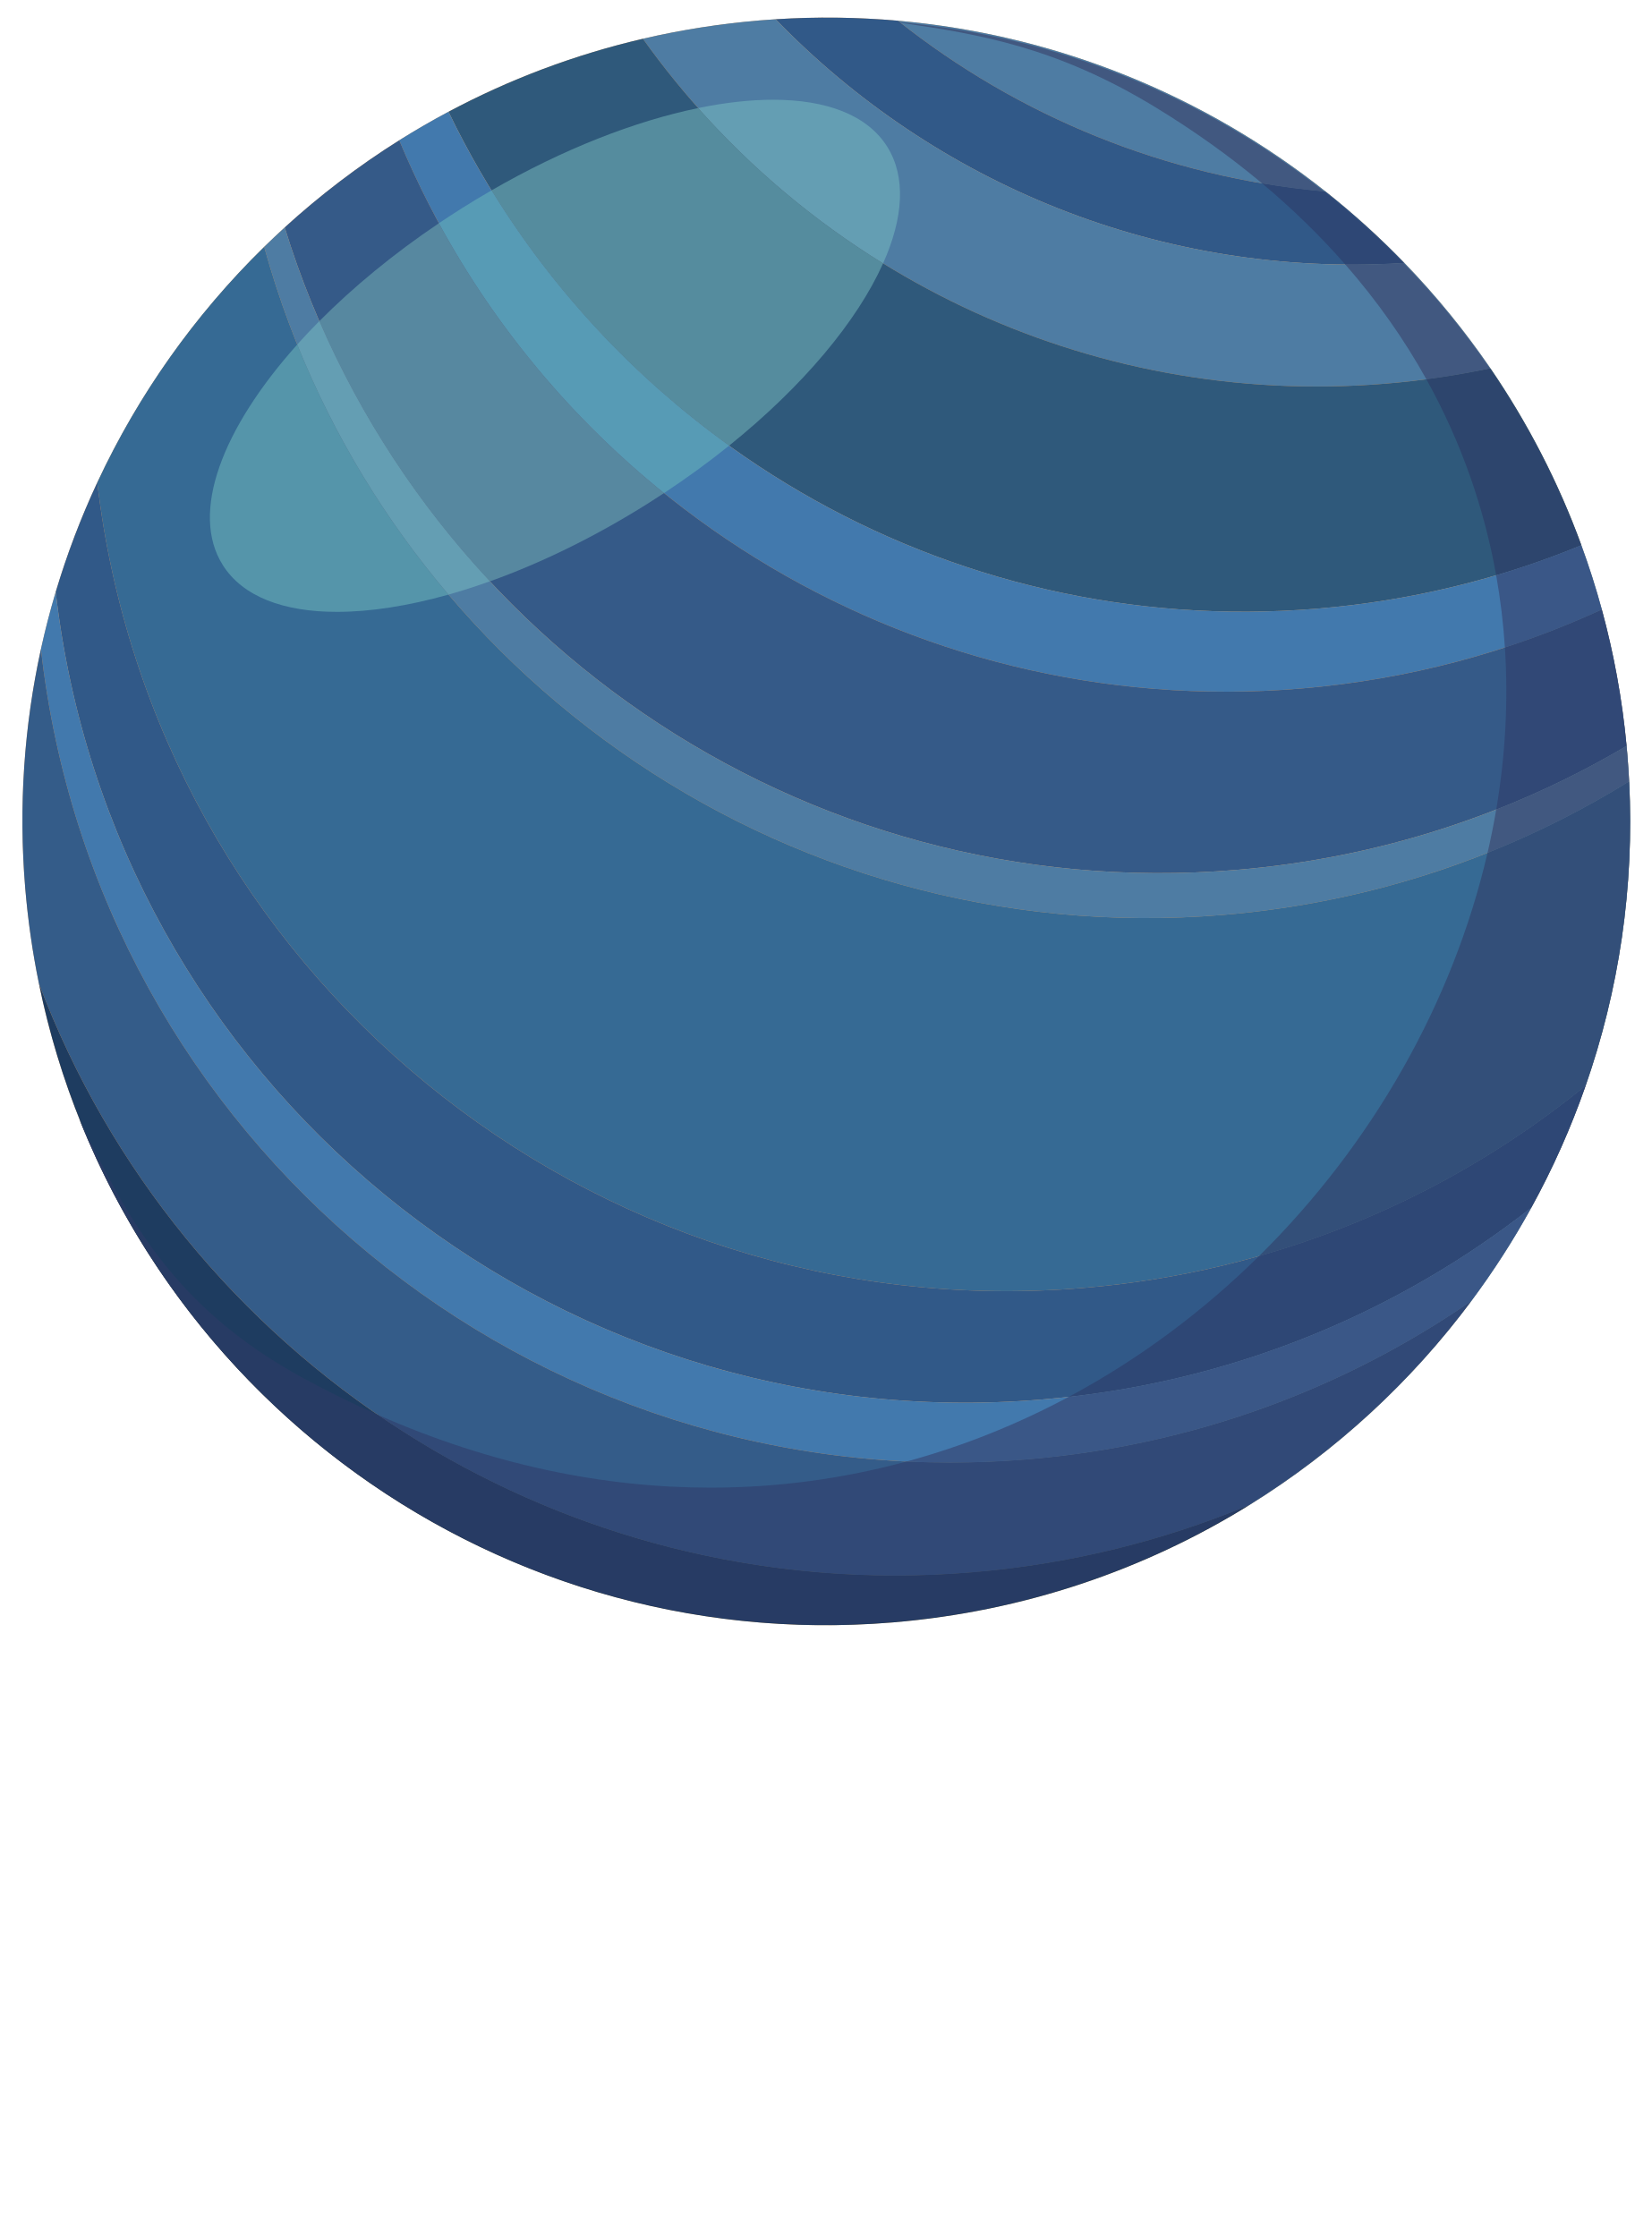
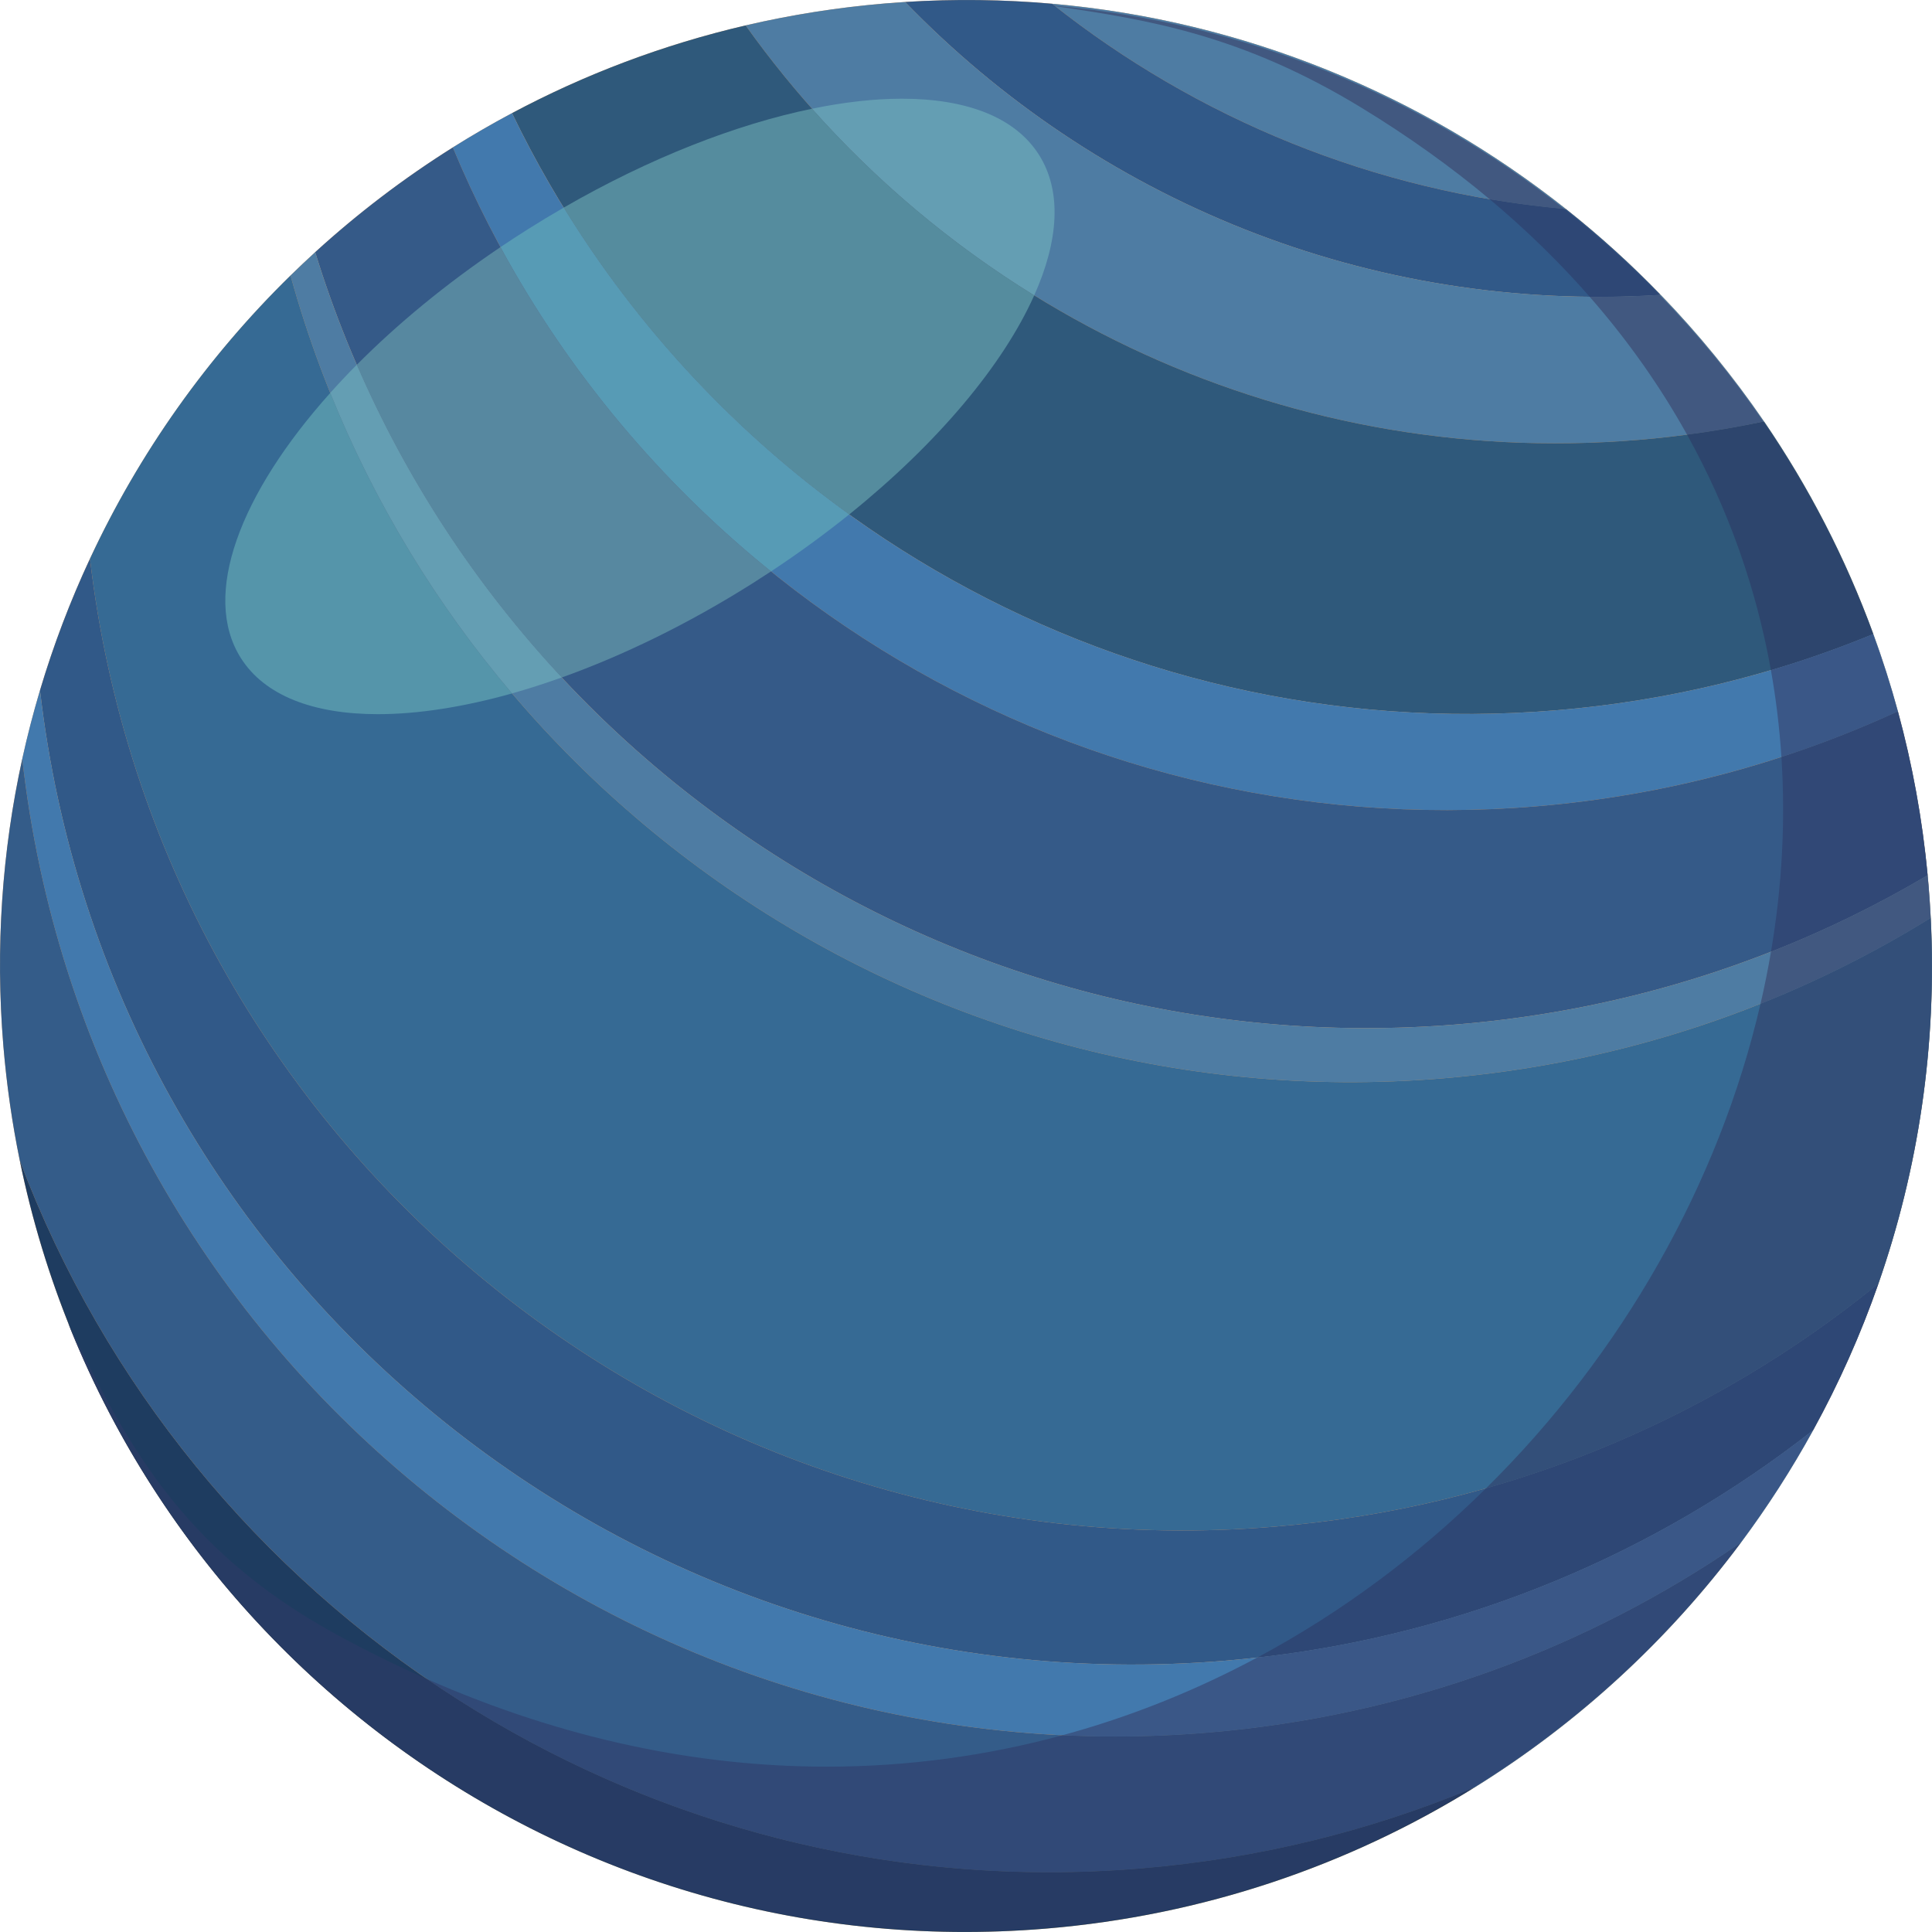
- <svg xmlns="http://www.w3.org/2000/svg" width="62" height="84" viewBox="0 0 62 84" fill="none">
-   <path fill-rule="evenodd" clip-rule="evenodd" d="M28.517 0.767C45.128 -0.617 59.716 11.725 61.102 28.336C62.487 44.947 50.144 59.536 33.533 60.921C16.923 62.306 2.334 49.963 0.948 33.353C-0.437 16.742 11.905 2.153 28.517 0.767Z" fill="#D8A36E" />
-   <path fill-rule="evenodd" clip-rule="evenodd" d="M49.773 7.194C45.256 3.61 39.709 1.308 33.714 0.778C38.233 4.362 43.78 6.664 49.773 7.194Z" fill="#4E7CA3" />
-   <path fill-rule="evenodd" clip-rule="evenodd" d="M49.773 7.194C43.78 6.664 38.233 4.362 33.714 0.778C32.209 0.646 30.675 0.624 29.122 0.723C35.068 6.872 43.568 10.456 52.73 9.874C51.805 8.916 50.816 8.021 49.773 7.194Z" fill="#315988" />
-   <path fill-rule="evenodd" clip-rule="evenodd" d="M52.731 9.874C43.569 10.456 35.069 6.872 29.123 0.723C28.921 0.736 28.719 0.75 28.517 0.767C27.02 0.892 25.559 1.124 24.139 1.455C30.297 10.089 40.718 15.349 52.054 14.404C53.384 14.293 54.687 14.1 55.96 13.83C54.993 12.419 53.913 11.096 52.731 9.874Z" fill="#4E7CA3" />
-   <path fill-rule="evenodd" clip-rule="evenodd" d="M52.054 14.404C40.718 15.349 30.297 10.089 24.139 1.455C21.554 2.057 19.108 2.987 16.84 4.196C22.63 16.215 35.395 24.028 49.483 22.853C52.977 22.562 56.298 21.739 59.375 20.471C58.509 18.097 57.355 15.871 55.961 13.83C54.686 14.1 53.384 14.293 52.054 14.404Z" fill="#2F597B" />
-   <path fill-rule="evenodd" clip-rule="evenodd" d="M49.482 22.853C35.394 24.028 22.629 16.215 16.839 4.196C16.208 4.532 15.591 4.89 14.989 5.268C20.452 18.394 33.916 27.099 48.846 25.855C52.872 25.519 56.674 24.487 60.143 22.887C59.919 22.066 59.664 21.26 59.373 20.471C56.298 21.739 52.977 22.562 49.482 22.853Z" fill="#4279AD" />
-   <path fill-rule="evenodd" clip-rule="evenodd" d="M48.847 25.855C33.916 27.099 20.452 18.394 14.99 5.268C13.456 6.232 12.017 7.329 10.689 8.541C15.345 23.653 30.021 34.033 46.427 32.665C51.779 32.218 56.74 30.57 61.072 28.007C60.907 26.248 60.593 24.537 60.144 22.887C56.675 24.487 52.873 25.519 48.847 25.855Z" fill="#355A88" />
-   <path fill-rule="evenodd" clip-rule="evenodd" d="M46.427 32.665C30.021 34.033 15.345 23.653 10.689 8.541C10.428 8.779 10.172 9.022 9.919 9.269C14.238 24.901 29.186 35.751 45.938 34.354C51.532 33.888 56.703 32.108 61.169 29.342C61.152 29.008 61.129 28.672 61.102 28.336C61.092 28.226 61.083 28.117 61.072 28.007C56.74 30.57 51.778 32.218 46.427 32.665Z" fill="#4E7CA3" />
-   <path fill-rule="evenodd" clip-rule="evenodd" d="M45.938 34.354C29.186 35.751 14.239 24.901 9.919 9.269C7.324 11.809 5.194 14.808 3.652 18.119C5.811 36.454 22.14 49.908 40.68 48.362C47.861 47.764 54.342 45 59.535 40.767C60.78 37.195 61.369 33.334 61.169 29.342C56.702 32.108 51.531 33.888 45.938 34.354Z" fill="#366A94" />
-   <path fill-rule="evenodd" clip-rule="evenodd" d="M40.68 48.362C22.14 49.908 5.811 36.454 3.652 18.119C3.035 19.442 2.512 20.816 2.091 22.23C4.212 40.605 20.562 54.099 39.127 52.551C46.087 51.971 52.389 49.357 57.498 45.344C58.3 43.885 58.982 42.354 59.535 40.767C54.342 45 47.86 47.764 40.68 48.362Z" fill="#315988" />
-   <path fill-rule="evenodd" clip-rule="evenodd" d="M39.127 52.551C20.561 54.099 4.212 40.605 2.091 22.23C1.881 22.934 1.695 23.648 1.537 24.371C3.607 42.8 19.984 56.351 38.587 54.799C44.786 54.283 50.464 52.152 55.242 48.856C56.072 47.74 56.827 46.567 57.498 45.344C52.389 49.357 46.087 51.971 39.127 52.551Z" fill="#4279AD" />
-   <path fill-rule="evenodd" clip-rule="evenodd" d="M38.587 54.799C19.985 56.351 3.608 42.8 1.537 24.371C0.907 27.246 0.69 30.265 0.947 33.353C1.05 34.569 1.221 35.763 1.461 36.93C6.752 50.942 20.842 60.349 36.51 59.042C40.186 58.736 43.68 57.862 46.91 56.514C50.157 54.5 52.981 51.893 55.242 48.856C50.464 52.152 44.786 54.283 38.587 54.799Z" fill="#345C89" />
-   <path fill-rule="evenodd" clip-rule="evenodd" d="M36.51 59.042C20.842 60.349 6.752 50.942 1.461 36.93C4.481 51.697 18.139 62.205 33.532 60.921C38.446 60.511 42.987 58.946 46.91 56.514C43.68 57.862 40.185 58.736 36.51 59.042Z" fill="#1E3C60" />
-   <path fill-rule="evenodd" clip-rule="evenodd" d="M33.605 59.164C26.457 59.161 19.743 56.947 14.179 53.124C14.181 53.124 14.179 53.124 14.181 53.124C19.745 56.947 26.459 59.162 33.605 59.164ZM36.464 59.046C36.48 59.045 36.494 59.044 36.51 59.042C36.494 59.044 36.479 59.045 36.464 59.046Z" fill="#705F5D" />
-   <path fill-rule="evenodd" clip-rule="evenodd" d="M49.715 7.188C48.931 7.117 48.155 7.016 47.387 6.886C46.185 5.88 44.855 4.926 43.391 4.033C39.655 1.754 36.722 1.278 33.811 0.854C33.804 0.849 33.797 0.843 33.79 0.837C39.728 1.374 45.226 3.651 49.715 7.188Z" fill="#415880" />
-   <path fill-rule="evenodd" clip-rule="evenodd" d="M50.796 9.935C50.794 9.935 50.792 9.935 50.789 9.935C50.697 9.935 50.604 9.935 50.512 9.934C49.586 8.876 48.546 7.857 47.387 6.886C48.155 7.016 48.931 7.117 49.715 7.188C50.767 8.017 51.764 8.915 52.697 9.876C52.06 9.915 51.426 9.935 50.796 9.935ZM33.81 0.854C33.724 0.842 33.637 0.829 33.55 0.817C33.629 0.823 33.709 0.83 33.788 0.837C33.797 0.843 33.804 0.849 33.81 0.854Z" fill="#2E4775" />
-   <path fill-rule="evenodd" clip-rule="evenodd" d="M53.555 14.243C52.726 12.751 51.716 11.31 50.512 9.934C50.605 9.935 50.698 9.935 50.789 9.935C50.792 9.935 50.794 9.935 50.796 9.935C51.426 9.935 52.06 9.915 52.696 9.875C53.884 11.097 54.969 12.42 55.939 13.834C55.155 14 54.36 14.137 53.555 14.243Z" fill="#415880" />
-   <path fill-rule="evenodd" clip-rule="evenodd" d="M56.175 21.601C55.724 19.08 54.864 16.599 53.555 14.243C54.361 14.137 55.156 14 55.94 13.835C57.34 15.874 58.497 18.101 59.367 20.474C58.33 20.901 57.265 21.278 56.175 21.601Z" fill="#2D456D" />
-   <path fill-rule="evenodd" clip-rule="evenodd" d="M56.503 24.314C56.443 23.405 56.336 22.502 56.175 21.602C57.265 21.279 58.33 20.902 59.366 20.475C59.655 21.264 59.914 22.07 60.138 22.891C58.963 23.431 57.75 23.908 56.503 24.314Z" fill="#3A5787" />
-   <path fill-rule="evenodd" clip-rule="evenodd" d="M56.177 30.4C56.519 28.385 56.635 26.344 56.503 24.314C57.75 23.908 58.963 23.431 60.138 22.891C60.589 24.541 60.904 26.25 61.07 28.009C59.517 28.928 57.882 29.729 56.177 30.4Z" fill="#314876" />
-   <path fill-rule="evenodd" clip-rule="evenodd" d="M55.851 32.024C55.976 31.485 56.084 30.944 56.177 30.4C57.882 29.729 59.517 28.928 61.069 28.008C61.081 28.123 61.091 28.237 61.1 28.351C61.127 28.683 61.149 29.014 61.166 29.343C59.488 30.382 57.713 31.281 55.851 32.024Z" fill="#415880" />
-   <path fill-rule="evenodd" clip-rule="evenodd" d="M47.274 47.164C51.517 42.976 54.55 37.645 55.85 32.024C57.712 31.281 59.488 30.382 61.166 29.343C61.368 33.337 60.779 37.196 59.531 40.769C55.985 43.66 51.837 45.865 47.274 47.164Z" fill="#334F79" />
-   <path fill-rule="evenodd" clip-rule="evenodd" d="M40.125 52.453C42.765 51.04 45.169 49.243 47.274 47.164C51.837 45.865 55.985 43.66 59.532 40.769C58.977 42.358 58.292 43.891 57.487 45.352C52.625 49.168 46.685 51.717 40.125 52.453Z" fill="#2E4775" />
-   <path fill-rule="evenodd" clip-rule="evenodd" d="M35.688 54.92C35.686 54.92 35.685 54.92 35.682 54.92C35.131 54.92 34.582 54.907 34.036 54.881C36.172 54.301 38.21 53.478 40.124 52.453C46.684 51.717 52.624 49.168 57.486 45.352C56.812 46.578 56.054 47.753 55.22 48.87C50.446 52.158 44.775 54.283 38.585 54.799C37.614 54.88 36.646 54.92 35.688 54.92Z" fill="#3A5787" />
-   <path fill-rule="evenodd" clip-rule="evenodd" d="M33.611 59.164C33.609 59.164 33.607 59.164 33.605 59.164C26.459 59.161 19.745 56.947 14.181 53.124C18.475 55.016 22.683 55.862 26.677 55.862C29.227 55.862 31.691 55.517 34.036 54.881C34.582 54.907 35.131 54.92 35.682 54.92C35.685 54.92 35.686 54.92 35.688 54.92C36.646 54.92 37.614 54.88 38.586 54.799C44.776 54.283 50.446 52.158 55.221 48.87C52.94 51.924 50.087 54.543 46.806 56.557C43.604 57.88 40.146 58.739 36.509 59.042C36.493 59.044 36.479 59.045 36.463 59.046C35.506 59.125 34.555 59.164 33.611 59.164Z" fill="#314977" />
-   <path fill-rule="evenodd" clip-rule="evenodd" d="M5.448 46.881C4.486 45.351 3.655 43.724 2.976 42.018C2.981 42.028 2.986 42.039 2.992 42.049C3.669 43.745 4.492 45.359 5.448 46.881Z" fill="#02113B" />
-   <path fill-rule="evenodd" clip-rule="evenodd" d="M5.878 47.542C5.731 47.324 5.589 47.104 5.448 46.881C4.492 45.359 3.669 43.745 2.992 42.049V42.051C3.769 43.994 4.738 45.831 5.878 47.542Z" fill="#705F5D" />
-   <path fill-rule="evenodd" clip-rule="evenodd" d="M30.983 61.005C20.637 61.005 11.327 55.722 5.878 47.542C4.738 45.831 3.769 43.994 2.992 42.051C4.695 45.549 6.407 49.044 11.397 51.755C12.327 52.261 13.256 52.717 14.179 53.124C19.743 56.947 26.456 59.162 33.605 59.164C33.607 59.164 33.609 59.164 33.611 59.164H33.612C34.555 59.164 35.506 59.125 36.464 59.046C36.48 59.045 36.494 59.044 36.51 59.042C40.147 58.739 43.605 57.88 46.807 56.557C42.908 58.951 38.402 60.492 33.529 60.898C32.674 60.969 31.826 61.005 30.983 61.005Z" fill="#273B64" />
-   <path fill-rule="evenodd" clip-rule="evenodd" d="M18.392 21.83C15.744 18.993 13.564 15.696 11.989 12.06C13.563 15.696 15.743 18.992 18.392 21.83ZM24.932 18.515C21.5 15.746 18.614 12.31 16.479 8.382C18.612 12.31 21.5 15.746 24.932 18.515ZM27.374 16.736C23.814 14.175 20.77 10.92 18.453 7.149C20.77 10.92 23.814 14.175 27.375 16.735L27.374 16.736Z" fill="#AAB394" />
-   <path fill-rule="evenodd" clip-rule="evenodd" d="M33.156 9.89C30.572 8.295 28.23 6.328 26.214 4.058C27.22 3.851 28.164 3.745 29.023 3.745C31.025 3.745 32.56 4.316 33.309 5.505C34.024 6.641 33.922 8.181 33.156 9.89Z" fill="#649EB3" />
-   <path fill-rule="evenodd" clip-rule="evenodd" d="M27.375 16.735C23.814 14.175 20.77 10.92 18.453 7.149C21.154 5.59 23.851 4.544 26.214 4.058C28.231 6.328 30.571 8.295 33.156 9.89C32.186 12.059 30.152 14.5 27.375 16.735Z" fill="#558C9E" />
-   <path fill-rule="evenodd" clip-rule="evenodd" d="M24.932 18.515C21.5 15.746 18.613 12.31 16.479 8.382C16.763 8.191 17.051 8.003 17.346 7.817C17.714 7.585 18.084 7.362 18.453 7.149C20.77 10.92 23.814 14.175 27.374 16.736C26.613 17.347 25.798 17.944 24.932 18.515Z" fill="#579BB5" />
-   <path fill-rule="evenodd" clip-rule="evenodd" d="M18.392 21.83C15.744 18.993 13.564 15.696 11.989 12.06C13.251 10.789 14.765 9.537 16.479 8.382C18.614 12.31 21.501 15.746 24.932 18.515C24.733 18.646 24.532 18.776 24.328 18.905C22.326 20.165 20.303 21.147 18.392 21.83Z" fill="#5788A0" />
-   <path fill-rule="evenodd" clip-rule="evenodd" d="M16.84 22.327C14.484 19.553 12.552 16.389 11.16 12.937C11.423 12.644 11.698 12.351 11.988 12.059C13.563 15.695 15.743 18.992 18.391 21.829C17.864 22.018 17.347 22.184 16.84 22.327Z" fill="#649EB3" />
-   <path fill-rule="evenodd" clip-rule="evenodd" d="M12.649 22.976C10.647 22.976 9.111 22.405 8.363 21.216C7.13 19.258 8.332 16.097 11.16 12.938C12.552 16.392 14.481 19.553 16.84 22.328C15.314 22.756 13.892 22.976 12.649 22.976Z" fill="#5595AA" />
+ <svg xmlns="http://www.w3.org/2000/svg" width="60.367" height="60.366" viewBox="0 0 60.367 60.366" fill="none" version="1.1" id="svg784">
+   <defs id="defs788" />
+   <path fill-rule="evenodd" clip-rule="evenodd" d="m 27.676,0.106 c 16.611,-1.384 31.199,10.958 32.585,27.569 1.385,16.611 -10.958,31.2 -27.569,32.585 -16.61,1.385 -31.199,-10.958 -32.585,-27.568 C -1.278,16.081 11.064,1.492 27.676,0.106 Z" fill="#d8a36e" id="path714" />
+   <path fill-rule="evenodd" clip-rule="evenodd" d="m 48.932,6.533 c -4.517,-3.584 -10.064,-5.886 -16.059,-6.416 4.519,3.584 10.066,5.886 16.059,6.416 z" fill="#4e7ca3" id="path716" />
+   <path fill-rule="evenodd" clip-rule="evenodd" d="m 48.932,6.533 c -5.993,-0.53 -11.54,-2.832 -16.059,-6.416 -1.505,-0.132 -3.039,-0.154 -4.592,-0.055 5.946,6.149 14.446,9.733 23.608,9.151 -0.925,-0.958 -1.914,-1.853 -2.957,-2.68 z" fill="#315988" id="path718" />
+   <path fill-rule="evenodd" clip-rule="evenodd" d="m 51.89,9.213 c -9.162,0.582 -17.662,-3.002 -23.608,-9.151 -0.202,0.013 -0.404,0.027 -0.606,0.044 -1.497,0.125 -2.958,0.357 -4.378,0.688 6.158,8.634 16.579,13.894 27.915,12.949 1.33,-0.111 2.633,-0.304 3.906,-0.574 -0.967,-1.411 -2.047,-2.734 -3.229,-3.956 z" fill="#4e7ca3" id="path720" />
+   <path fill-rule="evenodd" clip-rule="evenodd" d="m 51.213,13.743 c -11.336,0.945 -21.757,-4.315 -27.915,-12.949 -2.585,0.602 -5.031,1.532 -7.299,2.741 5.79,12.019 18.555,19.832 32.643,18.657 3.494,-0.291 6.815,-1.114 9.892,-2.382 -0.866,-2.374 -2.02,-4.6 -3.414,-6.641 -1.275,0.27 -2.577,0.463 -3.907,0.574 z" fill="#2f597b" id="path722" />
+   <path fill-rule="evenodd" clip-rule="evenodd" d="m 48.641,22.192 c -14.088,1.175 -26.853,-6.638 -32.643,-18.657 -0.631,0.336 -1.248,0.694 -1.85,1.072 5.463,13.126 18.927,21.831 33.857,20.587 4.026,-0.336 7.828,-1.368 11.297,-2.968 -0.224,-0.821 -0.479,-1.627 -0.77,-2.416 -3.075,1.268 -6.396,2.091 -9.891,2.382 z" fill="#4279ad" id="path724" />
+   <path fill-rule="evenodd" clip-rule="evenodd" d="m 48.006,25.194 c -14.931,1.244 -28.395,-7.461 -33.857,-20.587 -1.534,0.964 -2.973,2.061 -4.301,3.273 C 14.504,22.992 29.18,33.372 45.586,32.004 c 5.352,-0.447 10.313,-2.095 14.645,-4.658 -0.165,-1.759 -0.479,-3.47 -0.928,-5.12 -3.469,1.6 -7.271,2.632 -11.297,2.968 z" fill="#355a88" id="path726" />
+   <path fill-rule="evenodd" clip-rule="evenodd" d="m 45.586,32.004 c -16.406,1.368 -31.082,-9.012 -35.738,-24.124 -0.261,0.238 -0.517,0.481 -0.77,0.728 C 13.397,24.24 28.345,35.09 45.097,33.693 c 5.594,-0.466 10.765,-2.246 15.231,-5.012 -0.017,-0.334 -0.04,-0.67 -0.067,-1.006 -0.01,-0.11 -0.019,-0.219 -0.03,-0.329 -4.332,2.563 -9.294,4.211 -14.645,4.658 z" fill="#4e7ca3" id="path728" />
+   <path fill-rule="evenodd" clip-rule="evenodd" d="m 45.097,33.693 c -16.752,1.397 -31.699,-9.453 -36.019,-25.085 -2.595,2.54 -4.725,5.539 -6.267,8.85 2.159,18.335 18.488,31.789 37.028,30.243 7.181,-0.598 13.662,-3.362 18.855,-7.595 1.245,-3.572 1.834,-7.433 1.634,-11.425 -4.467,2.766 -9.638,4.546 -15.231,5.012 z" fill="#366a94" id="path730" />
+   <path fill-rule="evenodd" clip-rule="evenodd" d="m 39.839,47.701 c -18.54,1.546 -34.869,-11.908 -37.028,-30.243 -0.617,1.323 -1.14,2.697 -1.561,4.111 2.121,18.375 18.471,31.869 37.036,30.321 6.96,-0.58 13.262,-3.194 18.371,-7.207 0.802,-1.459 1.484,-2.99 2.037,-4.577 -5.193,4.233 -11.675,6.997 -18.855,7.595 z" fill="#315988" id="path732" />
+   <path fill-rule="evenodd" clip-rule="evenodd" d="m 38.286,51.89 c -18.566,1.548 -34.915,-11.946 -37.036,-30.321 -0.21,0.704 -0.396,1.418 -0.554,2.141 2.07,18.429 18.447,31.98 37.05,30.428 6.199,-0.516 11.877,-2.647 16.655,-5.943 0.83,-1.116 1.585,-2.289 2.256,-3.512 -5.109,4.013 -11.411,6.627 -18.371,7.207 z" fill="#4279ad" id="path734" />
+   <path fill-rule="evenodd" clip-rule="evenodd" d="m 37.746,54.138 c -18.602,1.552 -34.979,-11.999 -37.05,-30.428 -0.63,2.875 -0.847,5.894 -0.59,8.982 0.103,1.216 0.274,2.41 0.514,3.577 5.291,14.012 19.381,23.419 35.049,22.112 3.676,-0.306 7.17,-1.18 10.4,-2.528 3.247,-2.014 6.071,-4.621 8.332,-7.658 -4.778,3.296 -10.456,5.427 -16.655,5.943 z" fill="#345c89" id="path736" />
+   <path fill-rule="evenodd" clip-rule="evenodd" d="m 35.669,58.381 c -15.668,1.307 -29.758,-8.1 -35.049,-22.112 3.02,14.767 16.678,25.275 32.071,23.991 4.914,-0.41 9.455,-1.975 13.378,-4.407 -3.23,1.348 -6.725,2.222 -10.4,2.528 z" fill="#1e3c60" id="path738" />
+   <path fill-rule="evenodd" clip-rule="evenodd" d="m 32.764,58.503 c -7.148,-0.003 -13.862,-2.217 -19.426,-6.04 0.002,0 0,0 0.002,0 5.564,3.823 12.278,6.038 19.424,6.04 z m 2.859,-0.118 c 0.016,-10e-4 0.03,-0.002 0.046,-0.004 -0.016,0.002 -0.031,0.003 -0.046,0.004 z" fill="#705f5d" id="path740" />
+   <path fill-rule="evenodd" clip-rule="evenodd" d="m 48.874,6.527 c -0.784,-0.071 -1.56,-0.172 -2.328,-0.302 -1.202,-1.006 -2.532,-1.96 -3.996,-2.853 -3.736,-2.279 -6.669,-2.755 -9.58,-3.179 -0.007,-0.005 -0.014,-0.011 -0.021,-0.017 5.938,0.537 11.436,2.814 15.925,6.351 z" fill="#415880" id="path742" />
+   <path fill-rule="evenodd" clip-rule="evenodd" d="m 49.955,9.274 c -0.002,0 -0.004,0 -0.007,0 -0.092,0 -0.185,0 -0.277,-10e-4 -0.926,-1.058 -1.966,-2.077 -3.125,-3.048 0.768,0.13 1.544,0.231 2.328,0.302 1.052,0.829 2.049,1.727 2.982,2.688 -0.637,0.039 -1.271,0.059 -1.901,0.059 z m -16.986,-9.081 c -0.086,-0.012 -0.173,-0.025 -0.26,-0.037 0.079,0.006 0.159,0.013 0.238,0.02 0.009,0.006 0.016,0.012 0.022,0.017 z" fill="#2e4775" id="path744" />
+   <path fill-rule="evenodd" clip-rule="evenodd" d="m 52.714,13.582 c -0.829,-1.492 -1.839,-2.933 -3.043,-4.309 0.093,0.001 0.186,0.001 0.277,0.001 0.003,0 0.005,0 0.007,0 0.63,0 1.264,-0.02 1.9,-0.06 1.188,1.222 2.273,2.545 3.243,3.959 -0.784,0.166 -1.579,0.303 -2.384,0.409 z" fill="#415880" id="path746" />
+   <path fill-rule="evenodd" clip-rule="evenodd" d="m 55.334,20.94 c -0.451,-2.521 -1.311,-5.002 -2.62,-7.358 0.806,-0.106 1.601,-0.243 2.385,-0.408 1.4,2.039 2.557,4.266 3.427,6.639 -1.037,0.427 -2.102,0.804 -3.192,1.127 z" fill="#2d456d" id="path748" />
+   <path fill-rule="evenodd" clip-rule="evenodd" d="m 55.662,23.653 c -0.06,-0.909 -0.167,-1.812 -0.328,-2.712 1.09,-0.323 2.155,-0.7 3.191,-1.127 0.289,0.789 0.548,1.595 0.772,2.416 -1.175,0.54 -2.388,1.017 -3.635,1.423 z" fill="#3a5787" id="path750" />
+   <path fill-rule="evenodd" clip-rule="evenodd" d="m 55.336,29.739 c 0.342,-2.015 0.458,-4.056 0.326,-6.086 1.247,-0.406 2.46,-0.883 3.635,-1.423 0.451,1.65 0.766,3.359 0.932,5.118 -1.553,0.919 -3.188,1.72 -4.893,2.391 z" fill="#314876" id="path752" />
+   <path fill-rule="evenodd" clip-rule="evenodd" d="m 55.01,31.363 c 0.125,-0.539 0.233,-1.08 0.326,-1.624 1.705,-0.671 3.34,-1.472 4.892,-2.392 0.012,0.115 0.022,0.229 0.031,0.343 0.027,0.332 0.049,0.663 0.066,0.992 -1.678,1.039 -3.453,1.938 -5.315,2.681 z" fill="#415880" id="path754" />
+   <path fill-rule="evenodd" clip-rule="evenodd" d="m 46.433,46.503 c 4.243,-4.188 7.276,-9.519 8.576,-15.14 1.862,-0.743 3.638,-1.642 5.316,-2.681 0.202,3.994 -0.387,7.853 -1.635,11.426 -3.546,2.891 -7.694,5.096 -12.257,6.395 z" fill="#334f79" id="path756" />
+   <path fill-rule="evenodd" clip-rule="evenodd" d="m 39.284,51.792 c 2.64,-1.413 5.044,-3.21 7.149,-5.289 4.563,-1.299 8.711,-3.504 12.258,-6.395 -0.555,1.589 -1.24,3.122 -2.045,4.583 -4.862,3.816 -10.802,6.365 -17.362,7.101 z" fill="#2e4775" id="path758" />
+   <path fill-rule="evenodd" clip-rule="evenodd" d="m 34.847,54.259 c -0.002,0 -0.003,0 -0.006,0 -0.551,0 -1.1,-0.013 -1.646,-0.039 2.136,-0.58 4.174,-1.403 6.088,-2.428 6.56,-0.736 12.5,-3.285 17.362,-7.101 -0.674,1.226 -1.432,2.401 -2.266,3.518 -4.774,3.288 -10.445,5.413 -16.635,5.929 -0.971,0.081 -1.939,0.121 -2.897,0.121 z" fill="#3a5787" id="path760" />
+   <path fill-rule="evenodd" clip-rule="evenodd" d="m 32.77,58.503 c -0.002,0 -0.004,0 -0.006,0 -7.146,-0.003 -13.86,-2.217 -19.424,-6.04 4.294,1.892 8.502,2.738 12.496,2.738 2.55,0 5.014,-0.345 7.359,-0.981 0.546,0.026 1.095,0.039 1.646,0.039 0.003,0 0.004,0 0.006,0 0.958,0 1.926,-0.04 2.898,-0.121 6.19,-0.516 11.86,-2.641 16.635,-5.929 -2.281,3.054 -5.134,5.673 -8.415,7.687 -3.202,1.323 -6.66,2.182 -10.297,2.485 -0.016,0.002 -0.03,0.003 -0.046,0.004 -0.957,0.079 -1.908,0.118 -2.852,0.118 z" fill="#314977" id="path762" />
+   <path fill-rule="evenodd" clip-rule="evenodd" d="m 4.607,46.22 c -0.962,-1.53 -1.793,-3.157 -2.472,-4.863 0.005,0.01 0.01,0.021 0.016,0.031 0.677,1.696 1.5,3.31 2.456,4.832 z" fill="#02113b" id="path764" />
+   <path fill-rule="evenodd" clip-rule="evenodd" d="m 5.037,46.881 c -0.147,-0.218 -0.289,-0.438 -0.43,-0.661 -0.956,-1.522 -1.779,-3.136 -2.456,-4.832 v 0.002 c 0.777,1.943 1.746,3.78 2.886,5.491 z" fill="#705f5d" id="path766" />
+   <path fill-rule="evenodd" clip-rule="evenodd" d="m 30.142,60.344 c -10.346,0 -19.656,-5.283 -25.105,-13.463 -1.14,-1.711 -2.109,-3.548 -2.886,-5.491 1.703,3.498 3.415,6.993 8.405,9.704 0.93,0.506 1.859,0.962 2.782,1.369 5.564,3.823 12.277,6.038 19.426,6.04 0.002,0 0.004,0 0.006,0 h 10e-4 c 0.943,0 1.894,-0.039 2.852,-0.118 0.016,-10e-4 0.03,-0.002 0.046,-0.004 3.637,-0.303 7.095,-1.162 10.297,-2.485 -3.899,2.394 -8.405,3.935 -13.278,4.341 -0.855,0.071 -1.703,0.107 -2.546,0.107 z" fill="#273b64" id="path768" />
+   <path fill-rule="evenodd" clip-rule="evenodd" d="m 17.551,21.169 c -2.648,-2.837 -4.828,-6.134 -6.403,-9.77 1.574,3.636 3.754,6.932 6.403,9.77 z m 6.54,-3.315 c -3.432,-2.769 -6.318,-6.205 -8.453,-10.133 2.133,3.928 5.021,7.364 8.453,10.133 z m 2.442,-1.779 c -3.56,-2.561 -6.604,-5.816 -8.921,-9.587 2.317,3.771 5.361,7.026 8.922,9.586 z" fill="#aab394" id="path770" />
+   <path fill-rule="evenodd" clip-rule="evenodd" d="m 32.315,9.229 c -2.584,-1.595 -4.926,-3.562 -6.942,-5.832 1.006,-0.207 1.95,-0.313 2.809,-0.313 2.002,0 3.537,0.571 4.286,1.76 0.715,1.136 0.613,2.676 -0.153,4.385 z" fill="#649eb3" id="path772" />
+   <path fill-rule="evenodd" clip-rule="evenodd" d="m 26.534,16.074 c -3.561,-2.56 -6.605,-5.815 -8.922,-9.586 2.701,-1.559 5.398,-2.605 7.761,-3.091 2.017,2.27 4.357,4.237 6.942,5.832 -0.97,2.169 -3.004,4.61 -5.781,6.845 z" fill="#558c9e" id="path774" />
+   <path fill-rule="evenodd" clip-rule="evenodd" d="m 24.091,17.854 c -3.432,-2.769 -6.319,-6.205 -8.453,-10.133 0.284,-0.191 0.572,-0.379 0.867,-0.565 0.368,-0.232 0.738,-0.455 1.107,-0.668 2.317,3.771 5.361,7.026 8.921,9.587 -0.761,0.611 -1.576,1.208 -2.442,1.779 z" fill="#579bb5" id="path776" />
+   <path fill-rule="evenodd" clip-rule="evenodd" d="m 17.551,21.169 c -2.648,-2.837 -4.828,-6.134 -6.403,-9.77 1.262,-1.271 2.776,-2.523 4.49,-3.678 2.135,3.928 5.022,7.364 8.453,10.133 -0.199,0.131 -0.4,0.261 -0.604,0.39 -2.002,1.26 -4.025,2.242 -5.936,2.925 z" fill="#5788a0" id="path778" />
+   <path fill-rule="evenodd" clip-rule="evenodd" d="m 15.999,21.666 c -2.356,-2.774 -4.288,-5.938 -5.68,-9.39 0.263,-0.293 0.538,-0.586 0.828,-0.878 1.575,3.636 3.755,6.933 6.403,9.77 -0.527,0.189 -1.044,0.355 -1.551,0.498 z" fill="#649eb3" id="path780" />
+   <path fill-rule="evenodd" clip-rule="evenodd" d="m 11.808,22.315 c -2.002,0 -3.538,-0.571 -4.286,-1.76 -1.233,-1.958 -0.031,-5.119 2.797,-8.278 1.392,3.454 3.321,6.615 5.68,9.39 -1.526,0.428 -2.948,0.648 -4.191,0.648 z" fill="#5595aa" id="path782" />
</svg>
